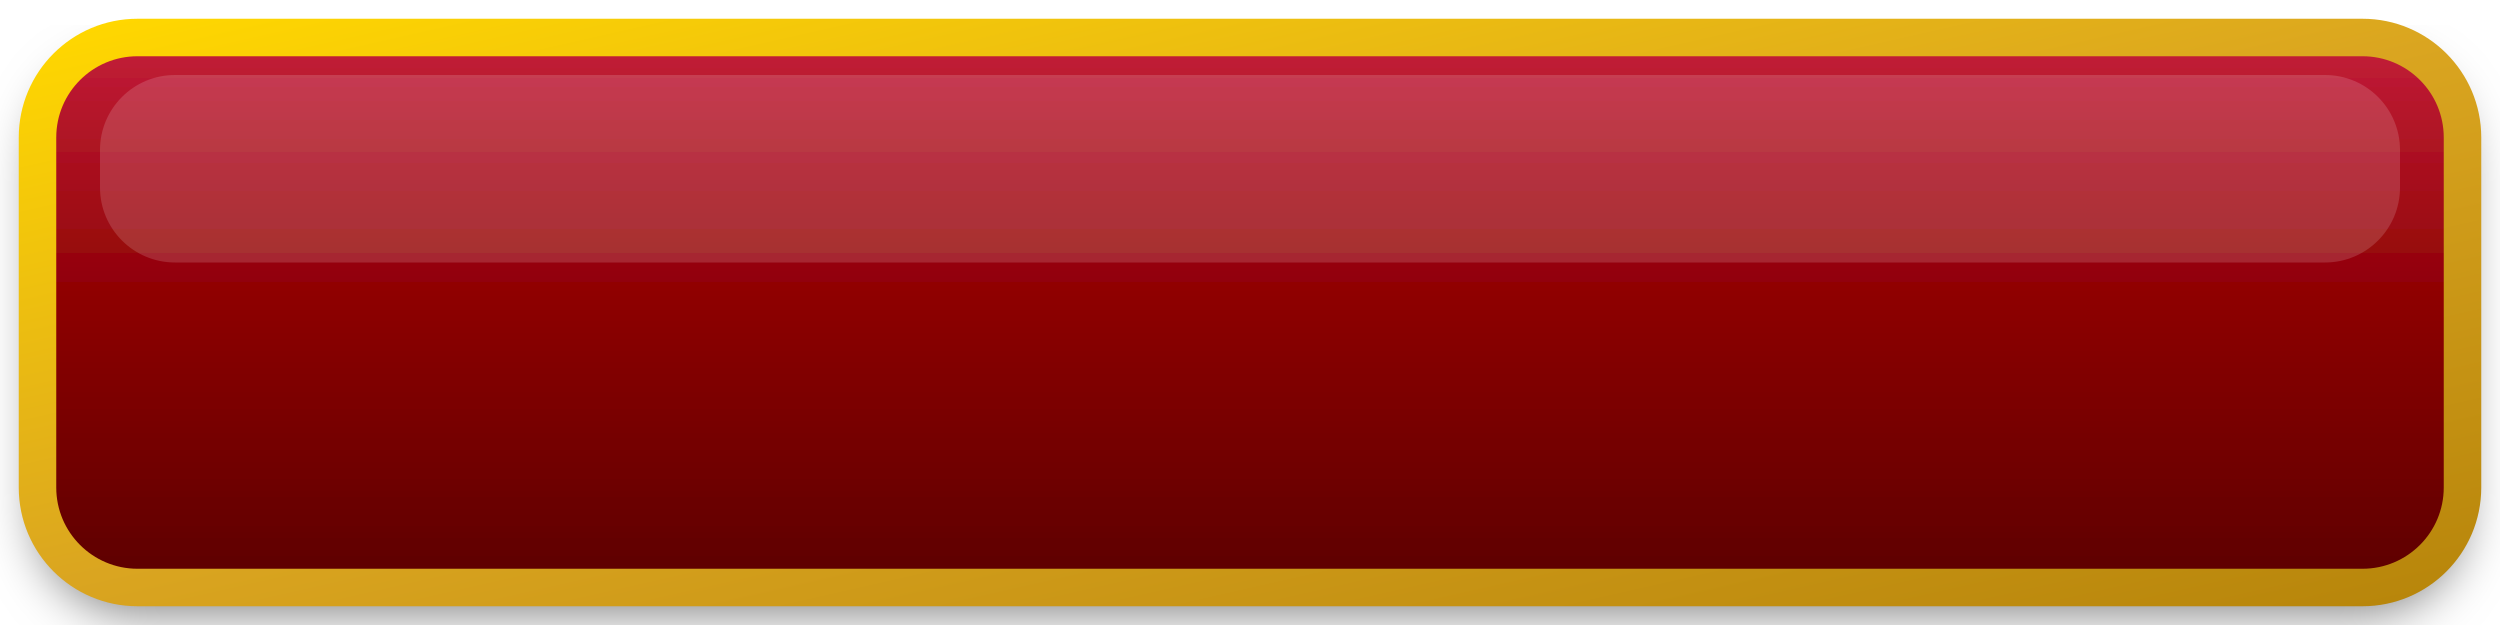
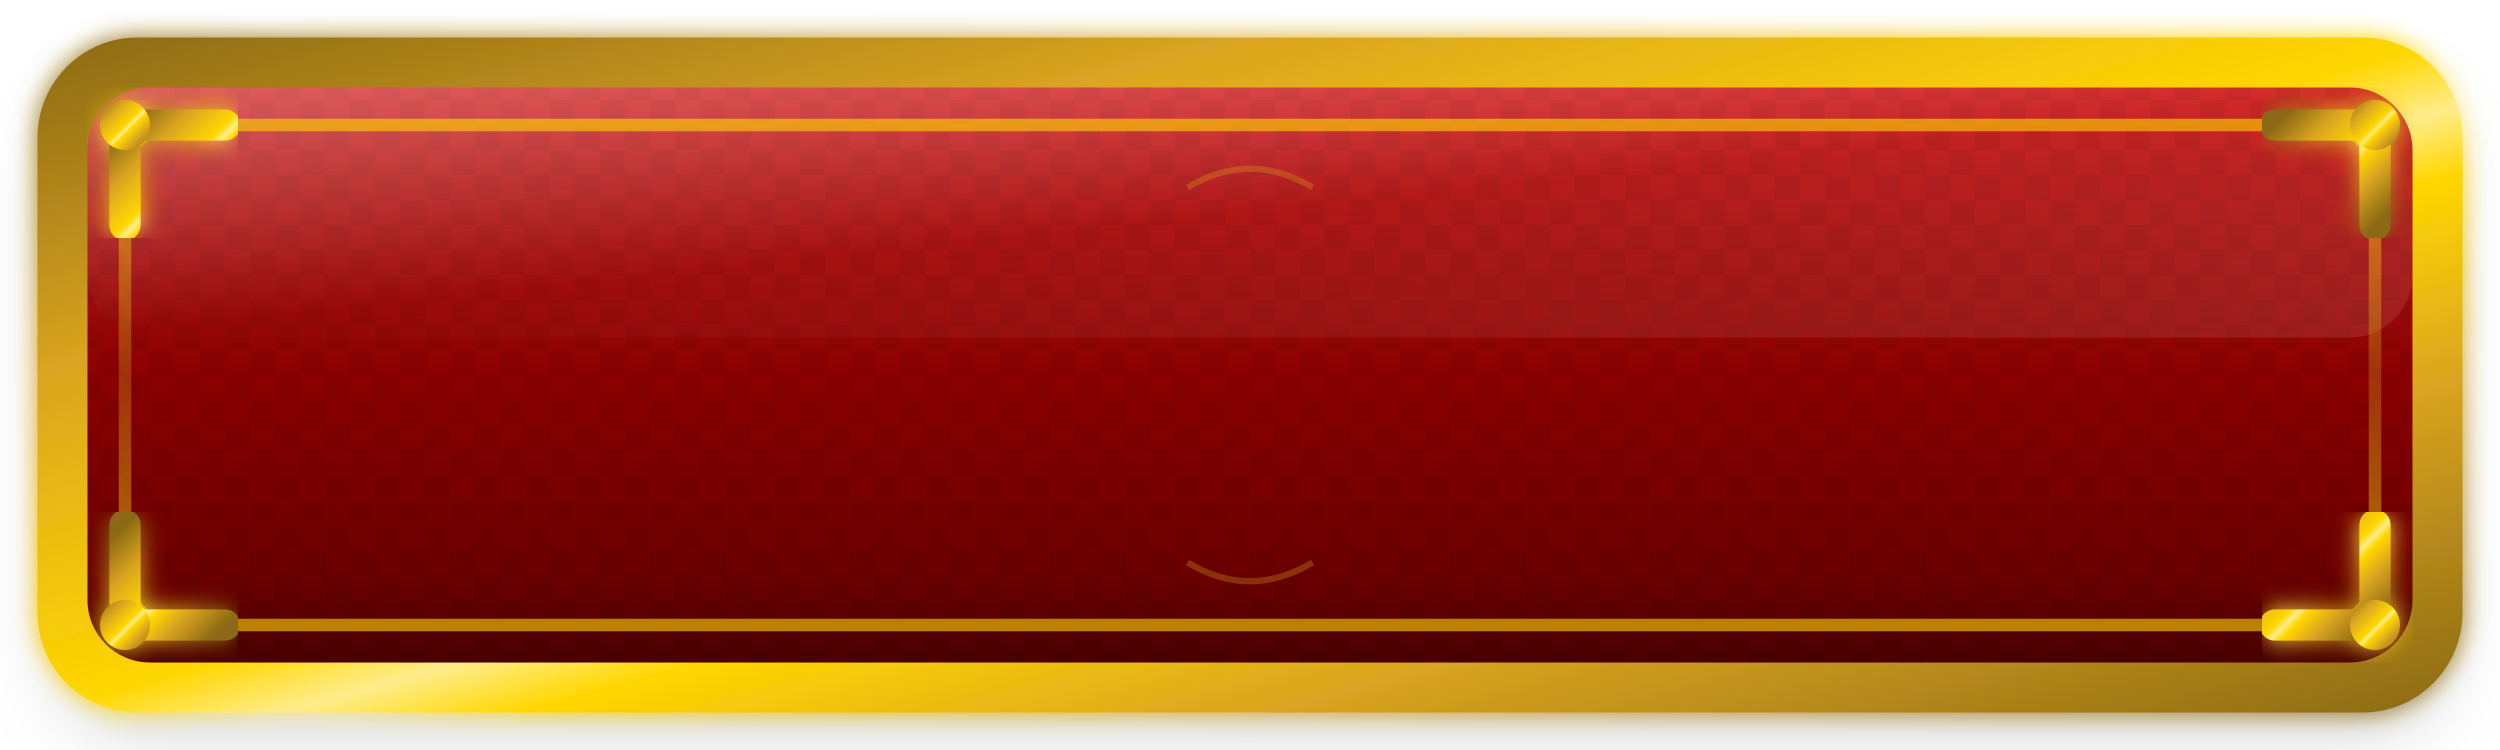
- <svg xmlns="http://www.w3.org/2000/svg" width="200" height="50" viewBox="0 0 200 50">
+ <svg xmlns="http://www.w3.org/2000/svg" width="200" height="60" viewBox="0 0 200 60">
  <defs>
-     <linearGradient id="btnGrad" x1="0%" y1="0%" x2="0%" y2="100%">
-       <stop offset="0%" style="stop-color:#c41e3a;stop-opacity:1" />
-       <stop offset="50%" style="stop-color:#8b0000;stop-opacity:1" />
-       <stop offset="100%" style="stop-color:#5c0000;stop-opacity:1" />
+     <linearGradient id="silkRed" x1="0%" y1="0%" x2="0%" y2="100%">
+       <stop offset="0%" style="stop-color:#d42a2a" />
+       <stop offset="15%" style="stop-color:#b81c1c" />
+       <stop offset="50%" style="stop-color:#8b0000" />
+       <stop offset="85%" style="stop-color:#6b0000" />
+       <stop offset="100%" style="stop-color:#4a0000" />
    </linearGradient>
-     <linearGradient id="borderGrad" x1="0%" y1="0%" x2="100%" y2="100%">
-       <stop offset="0%" style="stop-color:#ffd700;stop-opacity:1" />
-       <stop offset="50%" style="stop-color:#daa520;stop-opacity:1" />
-       <stop offset="100%" style="stop-color:#b8860b;stop-opacity:1" />
+     <linearGradient id="silkSheen" x1="0%" y1="0%" x2="100%" y2="100%">
+       <stop offset="0%" style="stop-color:rgba(255,255,255,0.25)" />
+       <stop offset="50%" style="stop-color:rgba(255,255,255,0)" />
+       <stop offset="100%" style="stop-color:rgba(255,255,255,0.1)" />
    </linearGradient>
-     <filter id="shadow">
-       <feDropShadow dx="0" dy="2" stdDeviation="2" flood-color="#000" flood-opacity="0.5" />
+     <linearGradient id="goldFrame" x1="0%" y1="0%" x2="100%" y2="100%">
+       <stop offset="0%" style="stop-color:#8b6914" />
+       <stop offset="25%" style="stop-color:#daa520" />
+       <stop offset="50%" style="stop-color:#ffd700" />
+       <stop offset="55%" style="stop-color:#ffec8b" />
+       <stop offset="60%" style="stop-color:#ffd700" />
+       <stop offset="75%" style="stop-color:#daa520" />
+       <stop offset="100%" style="stop-color:#8b6914" />
+     </linearGradient>
+     <linearGradient id="goldInner" x1="0%" y1="0%" x2="0%" y2="100%">
+       <stop offset="0%" style="stop-color:#ffd700;stop-opacity:0.6" />
+       <stop offset="50%" style="stop-color:#daa520;stop-opacity:0.3" />
+       <stop offset="100%" style="stop-color:#ffd700;stop-opacity:0.6" />
+     </linearGradient>
+     <filter id="btnShadow">
+       <feDropShadow dx="0" dy="3" stdDeviation="3" flood-color="#000" flood-opacity="0.5" />
    </filter>
+     <filter id="goldGlow">
+       <feGaussianBlur stdDeviation="1" result="blur" />
+       <feMerge>
+         <feMergeNode in="blur" />
+         <feMergeNode in="SourceGraphic" />
+       </feMerge>
+     </filter>
+     <pattern id="fabricTex" x="0" y="0" width="4" height="4" patternUnits="userSpaceOnUse">
+       <rect x="0" y="0" width="2" height="2" fill="rgba(0,0,0,0.05)" />
+       <rect x="2" y="2" width="2" height="2" fill="rgba(0,0,0,0.05)" />
+     </pattern>
  </defs>
-   <rect x="3" y="3" width="194" height="44" rx="8" ry="8" fill="url(#btnGrad)" filter="url(#shadow)" />
-   <rect x="3" y="3" width="194" height="44" rx="8" ry="8" fill="none" stroke="url(#borderGrad)" stroke-width="3" />
-   <rect x="8" y="6" width="184" height="15" rx="6" ry="6" fill="rgba(255,255,255,0.15)" />
+   <rect x="5" y="5" width="190" height="50" rx="6" ry="6" fill="rgba(0,0,0,0.4)" filter="url(#btnShadow)" />
+   <rect x="3" y="3" width="194" height="54" rx="8" ry="8" fill="url(#goldFrame)" filter="url(#goldGlow)" />
+   <rect x="7" y="7" width="186" height="46" rx="5" ry="5" fill="url(#silkRed)" />
+   <rect x="7" y="7" width="186" height="46" rx="5" ry="5" fill="url(#fabricTex)" />
+   <rect x="7" y="7" width="186" height="20" rx="5" ry="5" fill="url(#silkSheen)" />
+   <rect x="10" y="10" width="180" height="40" rx="4" ry="4" fill="none" stroke="url(#goldInner)" stroke-width="1" />
+   <g fill="url(#goldFrame)" filter="url(#goldGlow)">
+     <path d="M10,18 L10,10 L18,10" fill="none" stroke="url(#goldFrame)" stroke-width="2.5" stroke-linecap="round" />
+     <circle cx="10" cy="10" r="2" />
+   </g>
+   <g fill="url(#goldFrame)" filter="url(#goldGlow)">
+     <path d="M182,10 L190,10 L190,18" fill="none" stroke="url(#goldFrame)" stroke-width="2.5" stroke-linecap="round" />
+     <circle cx="190" cy="10" r="2" />
+   </g>
+   <g fill="url(#goldFrame)" filter="url(#goldGlow)">
+     <path d="M10,42 L10,50 L18,50" fill="none" stroke="url(#goldFrame)" stroke-width="2.5" stroke-linecap="round" />
+     <circle cx="10" cy="50" r="2" />
+   </g>
+   <g fill="url(#goldFrame)" filter="url(#goldGlow)">
+     <path d="M182,50 L190,50 L190,42" fill="none" stroke="url(#goldFrame)" stroke-width="2.5" stroke-linecap="round" />
+     <circle cx="190" cy="50" r="2" />
+   </g>
+   <g stroke="rgba(218,165,32,0.3)" stroke-width="0.5" fill="none">
+     <path d="M95,15 Q100,12 105,15" />
+     <path d="M95,45 Q100,48 105,45" />
+   </g>
</svg>
